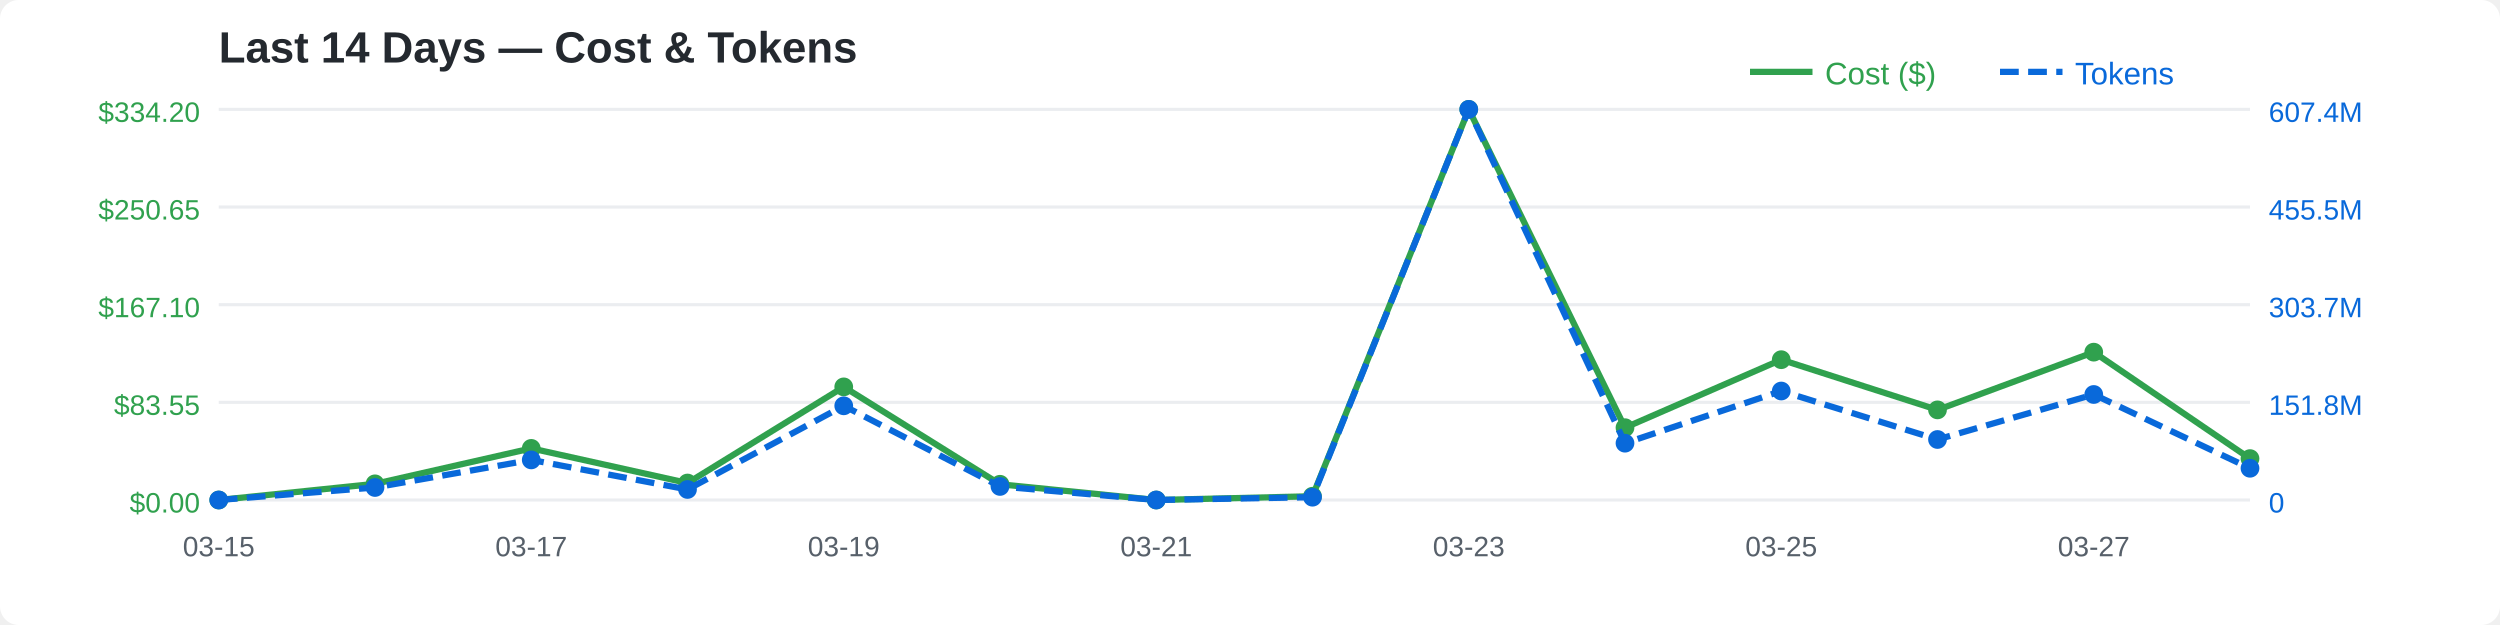
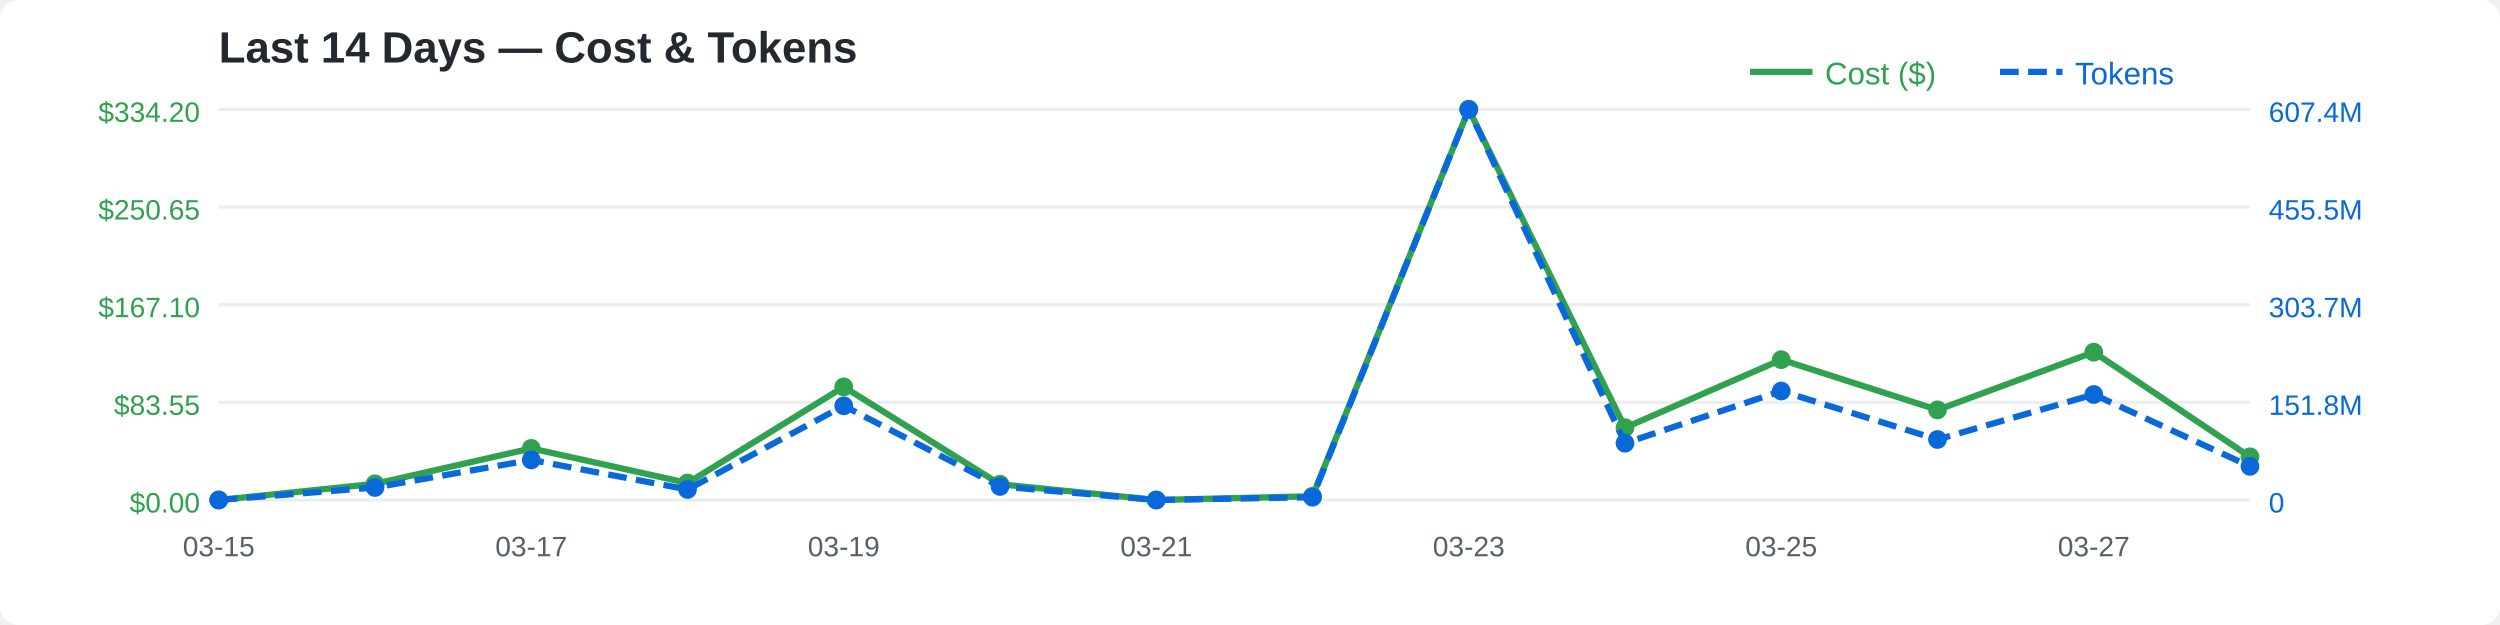
<svg xmlns="http://www.w3.org/2000/svg" width="800" height="200" viewBox="0 0 800 200">
  <rect width="800" height="200" fill="#ffffff" rx="6" />
  <text x="70" y="20" font-family="Arial, sans-serif" font-size="14" fill="#24292f" font-weight="bold">Last 14 Days — Cost &amp; Tokens</text>
  <line x1="70" y1="35.0" x2="720" y2="35.0" stroke="#ebedf0" stroke-width="1" />
  <line x1="70" y1="66.25" x2="720" y2="66.25" stroke="#ebedf0" stroke-width="1" />
  <line x1="70" y1="97.5" x2="720" y2="97.5" stroke="#ebedf0" stroke-width="1" />
  <line x1="70" y1="128.75" x2="720" y2="128.75" stroke="#ebedf0" stroke-width="1" />
  <line x1="70" y1="160.0" x2="720" y2="160.0" stroke="#ebedf0" stroke-width="1" />
  <text x="70.0" y="178" font-family="Arial, sans-serif" font-size="9" fill="#57606a" text-anchor="middle">03-15</text>
  <text x="170.0" y="178" font-family="Arial, sans-serif" font-size="9" fill="#57606a" text-anchor="middle">03-17</text>
  <text x="270.0" y="178" font-family="Arial, sans-serif" font-size="9" fill="#57606a" text-anchor="middle">03-19</text>
  <text x="370.0" y="178" font-family="Arial, sans-serif" font-size="9" fill="#57606a" text-anchor="middle">03-21</text>
  <text x="470.0" y="178" font-family="Arial, sans-serif" font-size="9" fill="#57606a" text-anchor="middle">03-23</text>
  <text x="570.0" y="178" font-family="Arial, sans-serif" font-size="9" fill="#57606a" text-anchor="middle">03-25</text>
  <text x="670.0" y="178" font-family="Arial, sans-serif" font-size="9" fill="#57606a" text-anchor="middle">03-27</text>
  <text x="64" y="39.0" font-family="Arial, sans-serif" font-size="9" fill="#30a14e" text-anchor="end">$334.20</text>
  <text x="64" y="70.25" font-family="Arial, sans-serif" font-size="9" fill="#30a14e" text-anchor="end">$250.65</text>
  <text x="64" y="101.5" font-family="Arial, sans-serif" font-size="9" fill="#30a14e" text-anchor="end">$167.10</text>
  <text x="64" y="132.75" font-family="Arial, sans-serif" font-size="9" fill="#30a14e" text-anchor="end">$83.55</text>
  <text x="64" y="164.0" font-family="Arial, sans-serif" font-size="9" fill="#30a14e" text-anchor="end">$0.00</text>
  <text x="726" y="39.0" font-family="Arial, sans-serif" font-size="9" fill="#0969da">607.4M</text>
  <text x="726" y="70.25" font-family="Arial, sans-serif" font-size="9" fill="#0969da">455.5M</text>
  <text x="726" y="101.5" font-family="Arial, sans-serif" font-size="9" fill="#0969da">303.7M</text>
  <text x="726" y="132.75" font-family="Arial, sans-serif" font-size="9" fill="#0969da">151.8M</text>
  <text x="726" y="164.0" font-family="Arial, sans-serif" font-size="9" fill="#0969da">0</text>
-   <polyline points="70.0,160.0 120.0,154.827 170.0,143.482 220.0,154.568 270.0,123.802 320.0,154.966 370.0,160.0 420.0,158.795 470.0,35.0 520.0,136.859 570.0,115.101 620.0,131.16 670.0,112.691 720.0,146.752" fill="none" stroke="#30a14e" stroke-width="2" />
+   <polyline points="70.0,160.0 120.0,154.827 170.0,143.482 220.0,154.568 270.0,123.802 320.0,154.966 370.0,160.0 420.0,158.795 470.0,35.0 520.0,136.859 570.0,115.101 620.0,131.16 670.0,112.691 720.0,146.188" fill="none" stroke="#30a14e" stroke-width="2" />
  <circle cx="70.0" cy="160.0" r="3" fill="#30a14e">
    </circle>
  <circle cx="120.0" cy="154.827" r="3" fill="#30a14e">
    </circle>
  <circle cx="170.0" cy="143.482" r="3" fill="#30a14e">
    </circle>
  <circle cx="220.0" cy="154.568" r="3" fill="#30a14e">
    </circle>
  <circle cx="270.0" cy="123.802" r="3" fill="#30a14e">
    </circle>
  <circle cx="320.0" cy="154.966" r="3" fill="#30a14e">
    </circle>
  <circle cx="370.0" cy="160.0" r="3" fill="#30a14e">
    </circle>
  <circle cx="420.0" cy="158.795" r="3" fill="#30a14e">
    </circle>
  <circle cx="470.0" cy="35.0" r="3" fill="#30a14e">
    </circle>
  <circle cx="520.0" cy="136.859" r="3" fill="#30a14e">
    </circle>
  <circle cx="570.0" cy="115.101" r="3" fill="#30a14e">
    </circle>
  <circle cx="620.0" cy="131.16" r="3" fill="#30a14e">
    </circle>
  <circle cx="670.0" cy="112.691" r="3" fill="#30a14e">
    </circle>
-   <circle cx="720.0" cy="146.752" r="3" fill="#30a14e">
+   <circle cx="720.0" cy="146.188" r="3" fill="#30a14e">
    </circle>
-   <polyline points="70.0,160.0 120.0,155.999 170.0,147.169 220.0,156.63 270.0,129.859 320.0,155.662 370.0,160.0 420.0,159.105 470.0,35.0 520.0,141.82 570.0,125.128 620.0,140.638 670.0,126.233 720.0,149.845" fill="none" stroke="#0969da" stroke-width="2" stroke-dasharray="6,3" />
+   <polyline points="70.0,160.0 120.0,155.999 170.0,147.169 220.0,156.63 270.0,129.859 320.0,155.662 370.0,160.0 420.0,159.105 470.0,35.0 520.0,141.82 570.0,125.128 620.0,140.638 670.0,126.233 720.0,149.236" fill="none" stroke="#0969da" stroke-width="2" stroke-dasharray="6,3" />
  <circle cx="70.0" cy="160.0" r="3" fill="#0969da">
    </circle>
  <circle cx="120.0" cy="155.999" r="3" fill="#0969da">
    </circle>
  <circle cx="170.0" cy="147.169" r="3" fill="#0969da">
    </circle>
  <circle cx="220.0" cy="156.63" r="3" fill="#0969da">
    </circle>
  <circle cx="270.0" cy="129.859" r="3" fill="#0969da">
    </circle>
  <circle cx="320.0" cy="155.662" r="3" fill="#0969da">
    </circle>
  <circle cx="370.0" cy="160.0" r="3" fill="#0969da">
    </circle>
  <circle cx="420.0" cy="159.105" r="3" fill="#0969da">
    </circle>
  <circle cx="470.0" cy="35.0" r="3" fill="#0969da">
    </circle>
  <circle cx="520.0" cy="141.82" r="3" fill="#0969da">
    </circle>
  <circle cx="570.0" cy="125.128" r="3" fill="#0969da">
    </circle>
  <circle cx="620.0" cy="140.638" r="3" fill="#0969da">
    </circle>
  <circle cx="670.0" cy="126.233" r="3" fill="#0969da">
    </circle>
-   <circle cx="720.0" cy="149.845" r="3" fill="#0969da">
+   <circle cx="720.0" cy="149.236" r="3" fill="#0969da">
    </circle>
  <line x1="560" y1="23" x2="580" y2="23" stroke="#30a14e" stroke-width="2" />
  <text x="584" y="27" font-family="Arial, sans-serif" font-size="10" fill="#30a14e">Cost ($)</text>
  <line x1="640" y1="23" x2="660" y2="23" stroke="#0969da" stroke-width="2" stroke-dasharray="6,3" />
  <text x="664" y="27" font-family="Arial, sans-serif" font-size="10" fill="#0969da">Tokens</text>
</svg>
